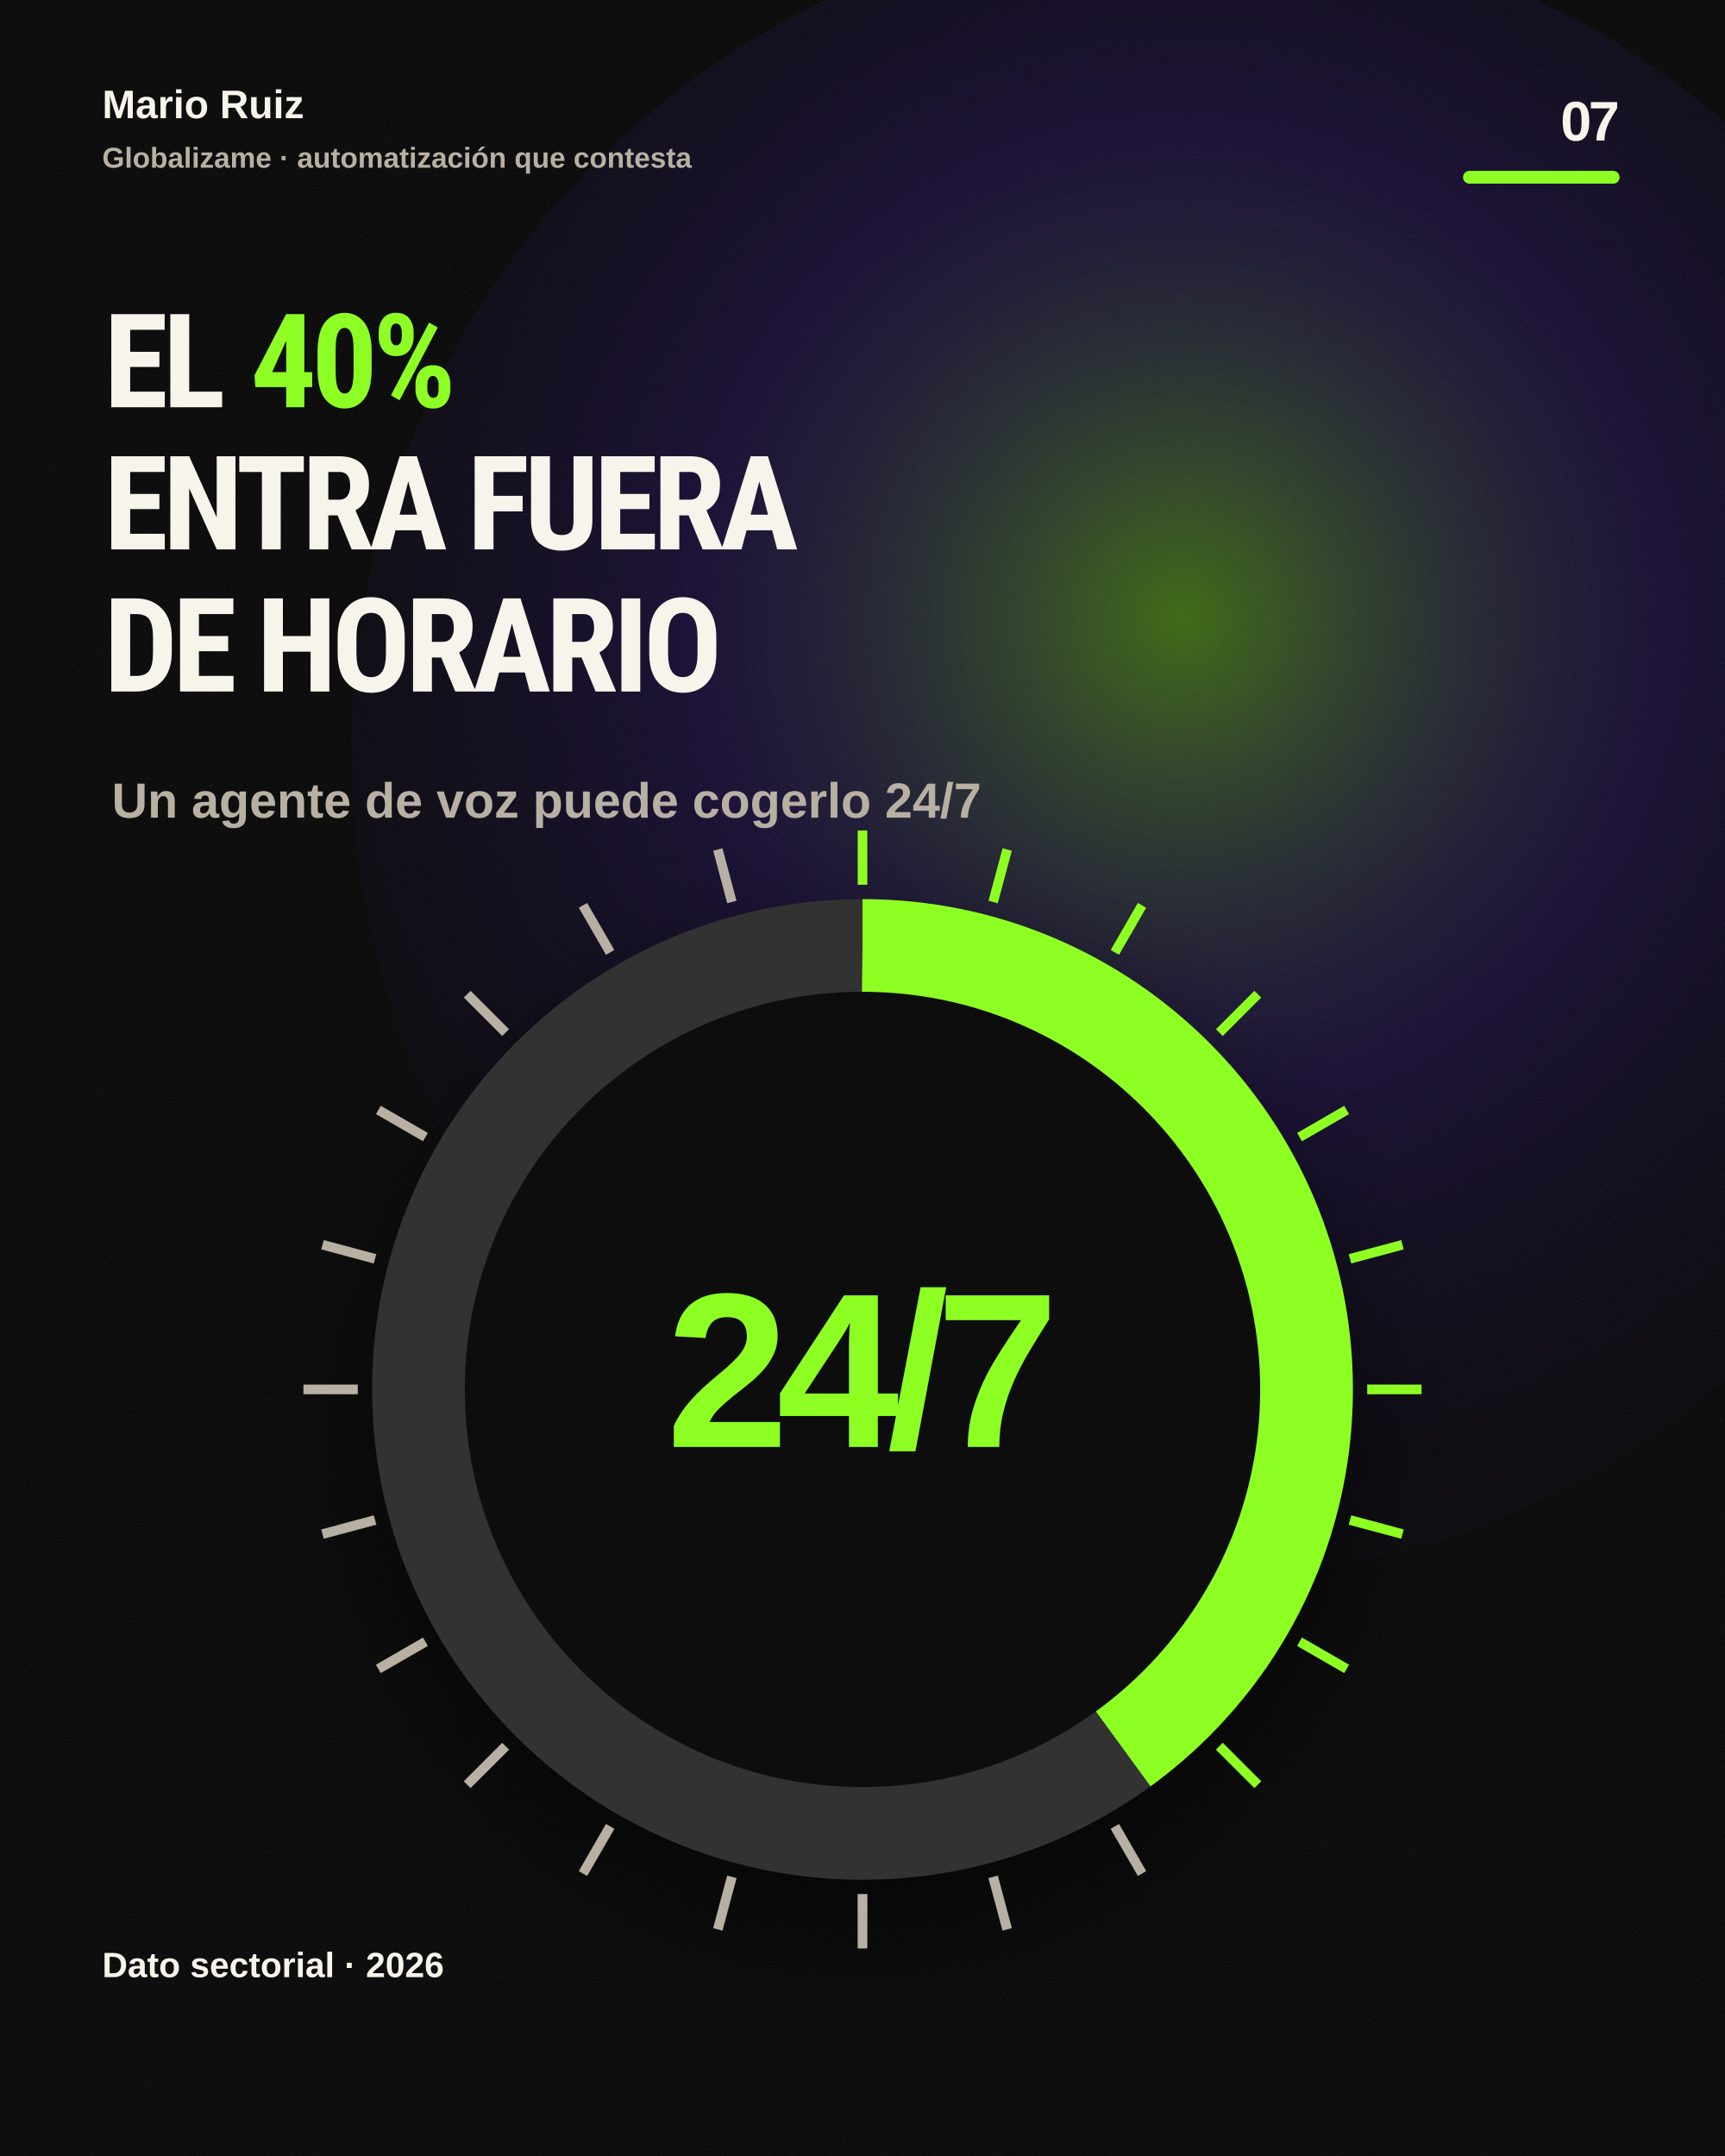
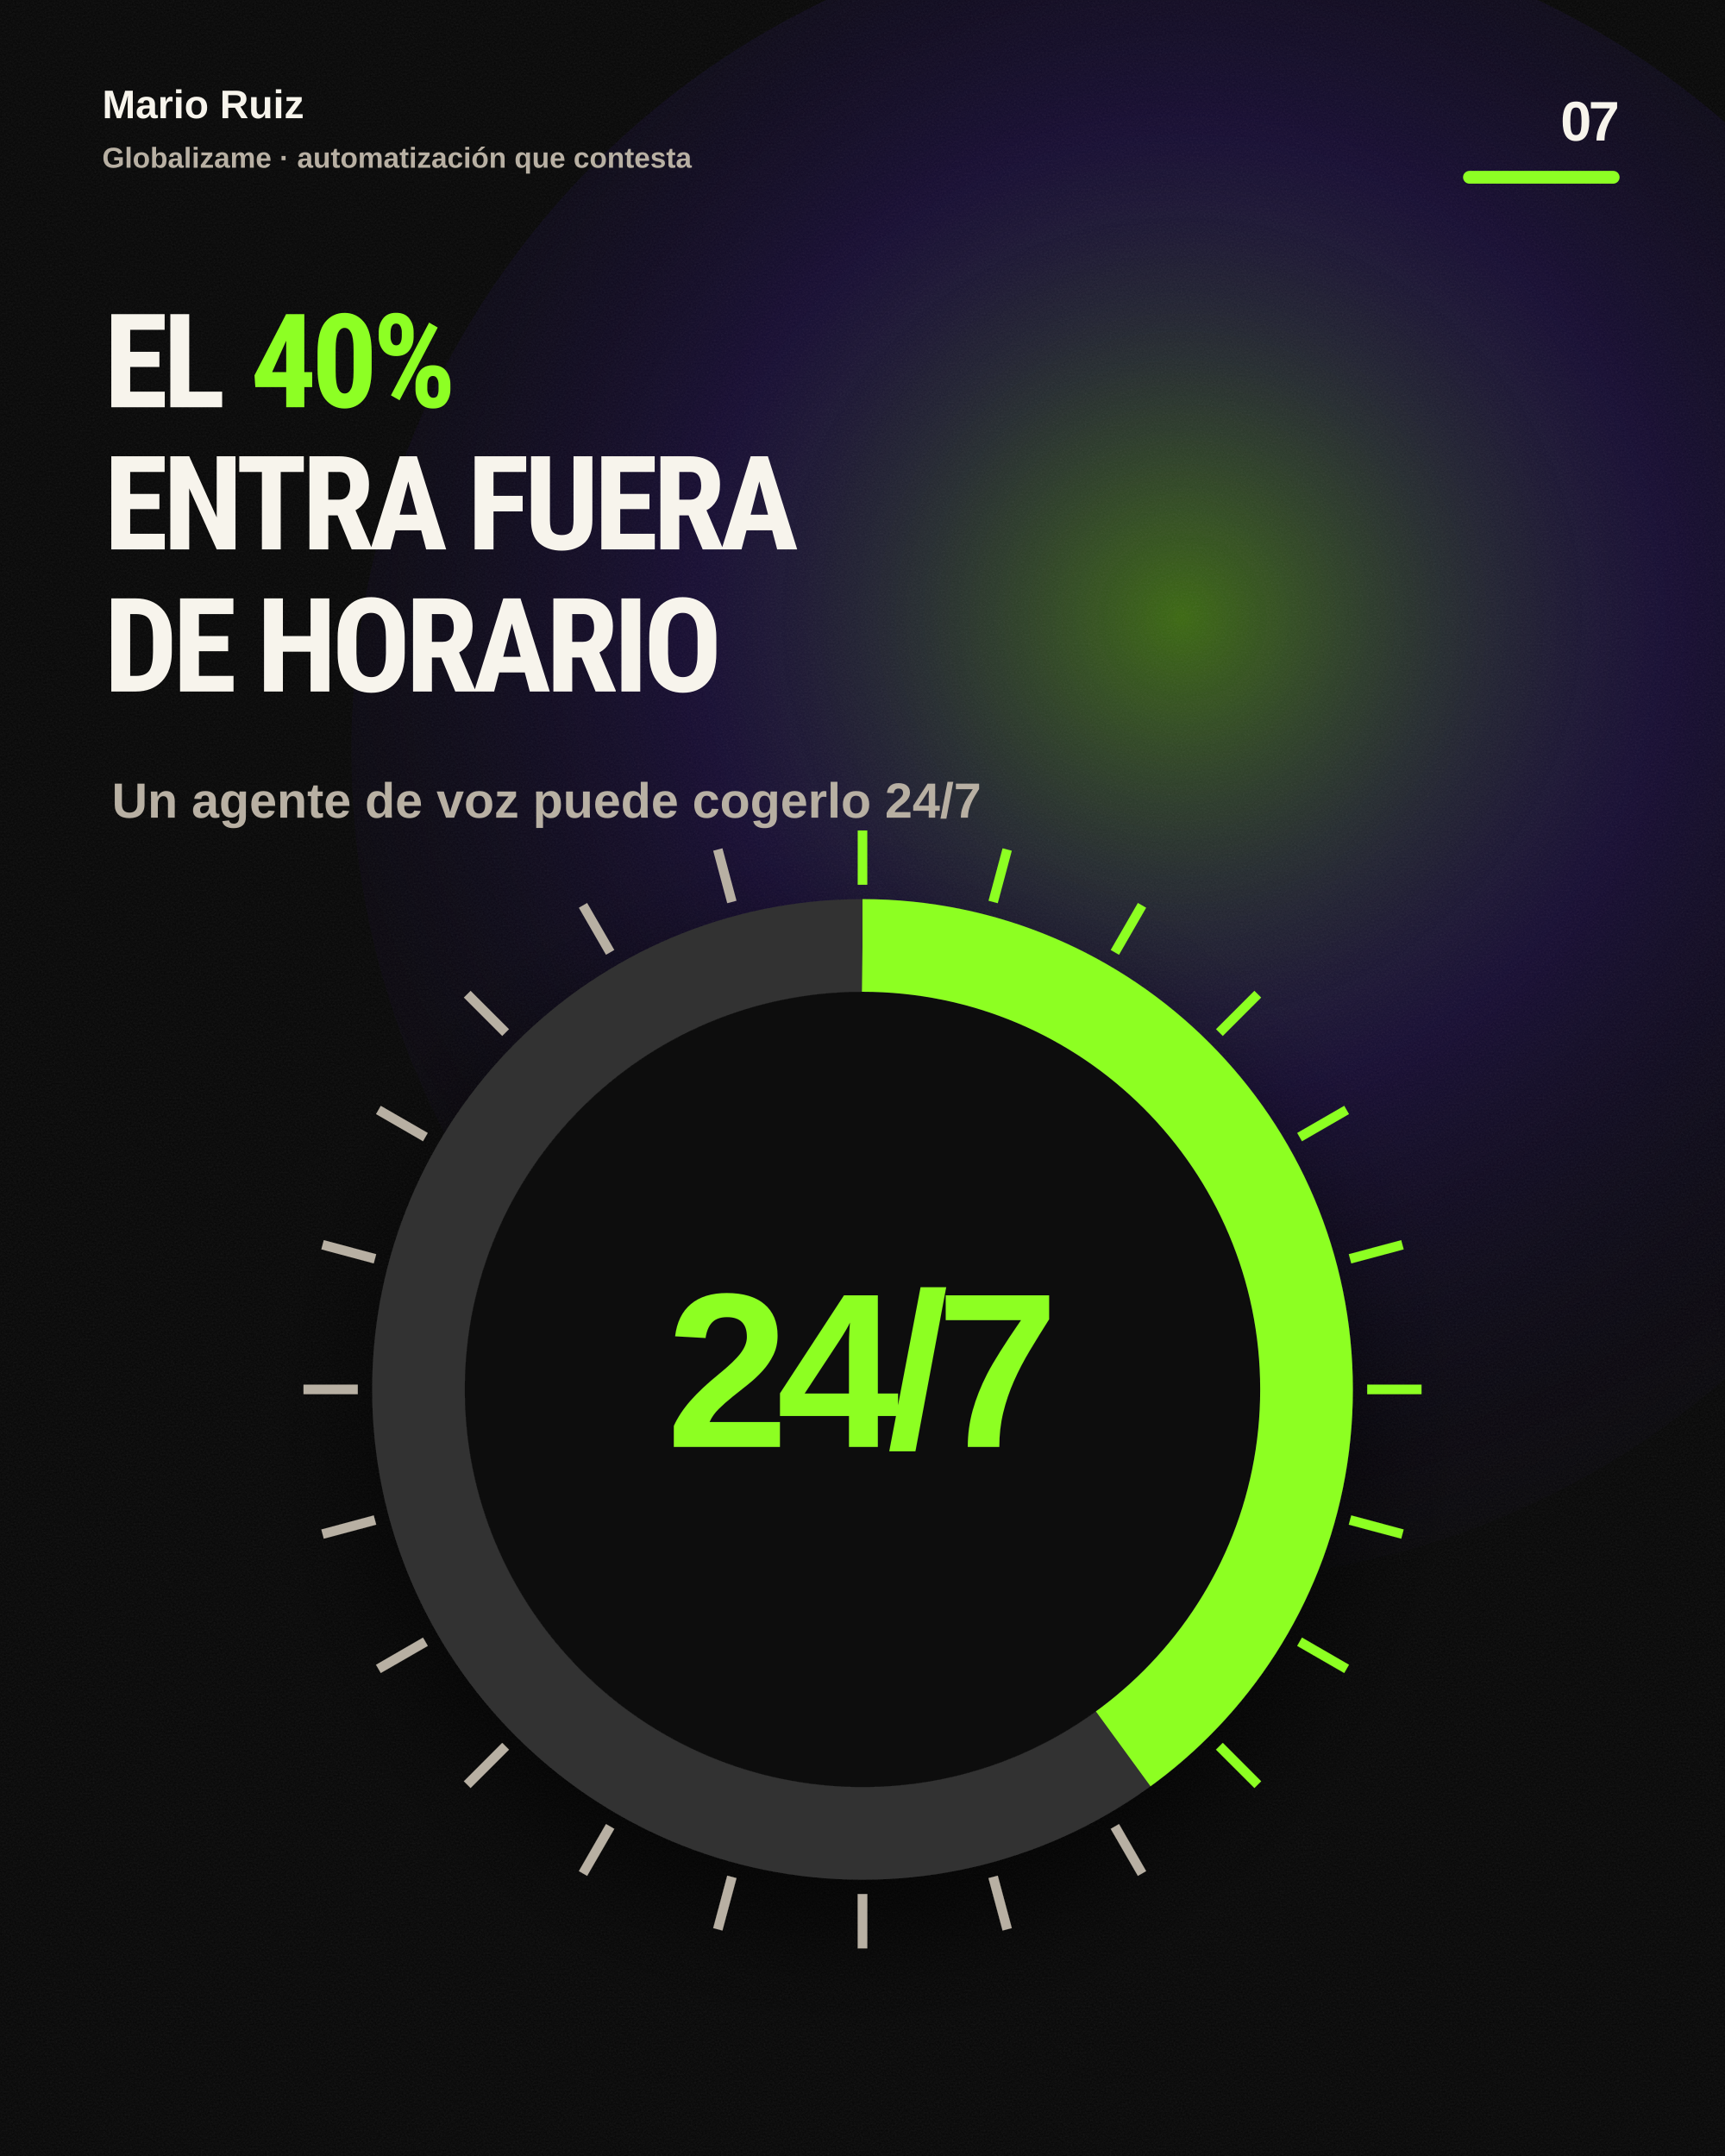
<svg xmlns="http://www.w3.org/2000/svg" width="1080" height="1350" viewBox="0 0 1080 1350" fill="#F7F4EC">
  <defs>
    <radialGradient id="glow" cx="50%" cy="42%" r="70%">
      <stop offset="0%" stop-color="#8DFF24" stop-opacity=".55" />
      <stop offset="42%" stop-color="#6129FF" stop-opacity=".24" />
      <stop offset="100%" stop-color="#070707" stop-opacity="0" />
    </radialGradient>
    <linearGradient id="blueDrench" x1="0" y1="0" x2="1" y2="1">
      <stop offset="0%" stop-color="#008CEB" />
      <stop offset="58%" stop-color="#00A7FF" />
      <stop offset="100%" stop-color="#0053B8" />
    </linearGradient>
    <linearGradient id="paperFade" x1="0" y1="0" x2="0" y2="1">
      <stop offset="0%" stop-color="#F8F6EF" />
      <stop offset="100%" stop-color="#D9D1C4" />
    </linearGradient>
    <filter id="softShadow" x="-30%" y="-30%" width="160%" height="160%">
      <feDropShadow dx="0" dy="34" stdDeviation="34" flood-color="#000" flood-opacity=".55" />
    </filter>
    <filter id="hardShadow" x="-20%" y="-20%" width="150%" height="150%">
      <feDropShadow dx="18" dy="24" stdDeviation="0" flood-color="#000" flood-opacity=".25" />
    </filter>
    <filter id="grain">
      <feTurbulence type="fractalNoise" baseFrequency=".9" numOctaves="3" seed="12" />
      <feColorMatrix type="saturate" values="0" />
      <feComponentTransfer>
        <feFuncA type="table" tableValues="0 .12" />
      </feComponentTransfer>
    </filter>
    <pattern id="grid" width="72" height="72" patternUnits="userSpaceOnUse">
      <path d="M72 0H0V72" fill="none" stroke="#FFFFFF" stroke-opacity=".12" stroke-width="1" />
    </pattern>
  </defs>
  <style>
    .display{font-family:"Arial Black","Impact","Aptos Display",Arial,sans-serif;font-weight:900;letter-spacing:-.055em}
    .condensed{font-family:"Arial Narrow","Roboto Condensed","Aptos",Arial,sans-serif;font-weight:900;letter-spacing:-.04em}
    .body{font-family:Aptos,Arial,sans-serif;font-weight:600}
    .small{font-family:Aptos,Arial,sans-serif;font-weight:700}
    .accent{fill:#8DFF24}
    .dark{fill:#070707}
    .paper{fill:#EDE8DA}
    .stroke{stroke:#8DFF24;stroke-width:10;fill:none;stroke-linecap:round;stroke-linejoin:round}
  </style>
  <rect width="1080" height="1350" fill="#070707" />
  <circle cx="740" cy="470" r="520" fill="url(#glow)" opacity=".72" />
  <rect width="1080" height="1350" filter="url(#grain)" opacity=".62" />
  <g>
    <text x="64" y="74" class="body" font-size="25" fill="#F7F4EC">Mario Ruiz</text>
    <text x="64" y="105" class="small" font-size="18" fill="#B8B0A3">Globalizame · automatización que contesta</text>
    <text x="1014" y="88" text-anchor="end" class="display" font-size="35" fill="#F7F4EC">07</text>
    <rect x="916" y="107" width="98" height="8" rx="4" fill="#8DFF24" />
  </g>
  <text x="65" y="255" class="condensed" font-size="82">EL <tspan fill="#8DFF24">40%</tspan>
  </text>
  <text x="65" y="344" class="condensed" font-size="82">ENTRA FUERA</text>
  <text x="65" y="433" class="condensed" font-size="82">DE HORARIO</text>
  <text x="70" y="512" class="body" font-size="31" fill="#B8B0A3">
    <tspan x="70" dy="0">Un agente de voz puede cogerlo 24/7</tspan>
  </text>
  <g transform="translate(540 870)" filter="url(#softShadow)">
    <circle r="278" fill="#111" stroke="#303030" stroke-width="58" />
    <circle r="278" fill="none" stroke="#8DFF24" stroke-width="58" stroke-dasharray="699 1048" transform="rotate(-90)" />
    <line x1="0" y1="-350" x2="0" y2="-316" stroke="#8DFF24" stroke-width="6" transform="rotate(0)" />
    <line x1="0" y1="-350" x2="0" y2="-316" stroke="#8DFF24" stroke-width="6" transform="rotate(15)" />
    <line x1="0" y1="-350" x2="0" y2="-316" stroke="#8DFF24" stroke-width="6" transform="rotate(30)" />
    <line x1="0" y1="-350" x2="0" y2="-316" stroke="#8DFF24" stroke-width="6" transform="rotate(45)" />
    <line x1="0" y1="-350" x2="0" y2="-316" stroke="#8DFF24" stroke-width="6" transform="rotate(60)" />
    <line x1="0" y1="-350" x2="0" y2="-316" stroke="#8DFF24" stroke-width="6" transform="rotate(75)" />
    <line x1="0" y1="-350" x2="0" y2="-316" stroke="#8DFF24" stroke-width="6" transform="rotate(90)" />
    <line x1="0" y1="-350" x2="0" y2="-316" stroke="#8DFF24" stroke-width="6" transform="rotate(105)" />
    <line x1="0" y1="-350" x2="0" y2="-316" stroke="#8DFF24" stroke-width="6" transform="rotate(120)" />
    <line x1="0" y1="-350" x2="0" y2="-316" stroke="#8DFF24" stroke-width="6" transform="rotate(135)" />
    <line x1="0" y1="-350" x2="0" y2="-316" stroke="#B8B0A3" stroke-width="6" transform="rotate(150)" />
    <line x1="0" y1="-350" x2="0" y2="-316" stroke="#B8B0A3" stroke-width="6" transform="rotate(165)" />
    <line x1="0" y1="-350" x2="0" y2="-316" stroke="#B8B0A3" stroke-width="6" transform="rotate(180)" />
    <line x1="0" y1="-350" x2="0" y2="-316" stroke="#B8B0A3" stroke-width="6" transform="rotate(195)" />
    <line x1="0" y1="-350" x2="0" y2="-316" stroke="#B8B0A3" stroke-width="6" transform="rotate(210)" />
    <line x1="0" y1="-350" x2="0" y2="-316" stroke="#B8B0A3" stroke-width="6" transform="rotate(225)" />
    <line x1="0" y1="-350" x2="0" y2="-316" stroke="#B8B0A3" stroke-width="6" transform="rotate(240)" />
    <line x1="0" y1="-350" x2="0" y2="-316" stroke="#B8B0A3" stroke-width="6" transform="rotate(255)" />
    <line x1="0" y1="-350" x2="0" y2="-316" stroke="#B8B0A3" stroke-width="6" transform="rotate(270)" />
    <line x1="0" y1="-350" x2="0" y2="-316" stroke="#B8B0A3" stroke-width="6" transform="rotate(285)" />
    <line x1="0" y1="-350" x2="0" y2="-316" stroke="#B8B0A3" stroke-width="6" transform="rotate(300)" />
    <line x1="0" y1="-350" x2="0" y2="-316" stroke="#B8B0A3" stroke-width="6" transform="rotate(315)" />
    <line x1="0" y1="-350" x2="0" y2="-316" stroke="#B8B0A3" stroke-width="6" transform="rotate(330)" />
    <line x1="0" y1="-350" x2="0" y2="-316" stroke="#B8B0A3" stroke-width="6" transform="rotate(345)" />
    <text y="36" text-anchor="middle" class="display accent" font-size="138">24/7</text>
  </g>
-   <text x="64" y="1238" class="small" font-size="22">Dato sectorial · 2026</text>
</svg>
